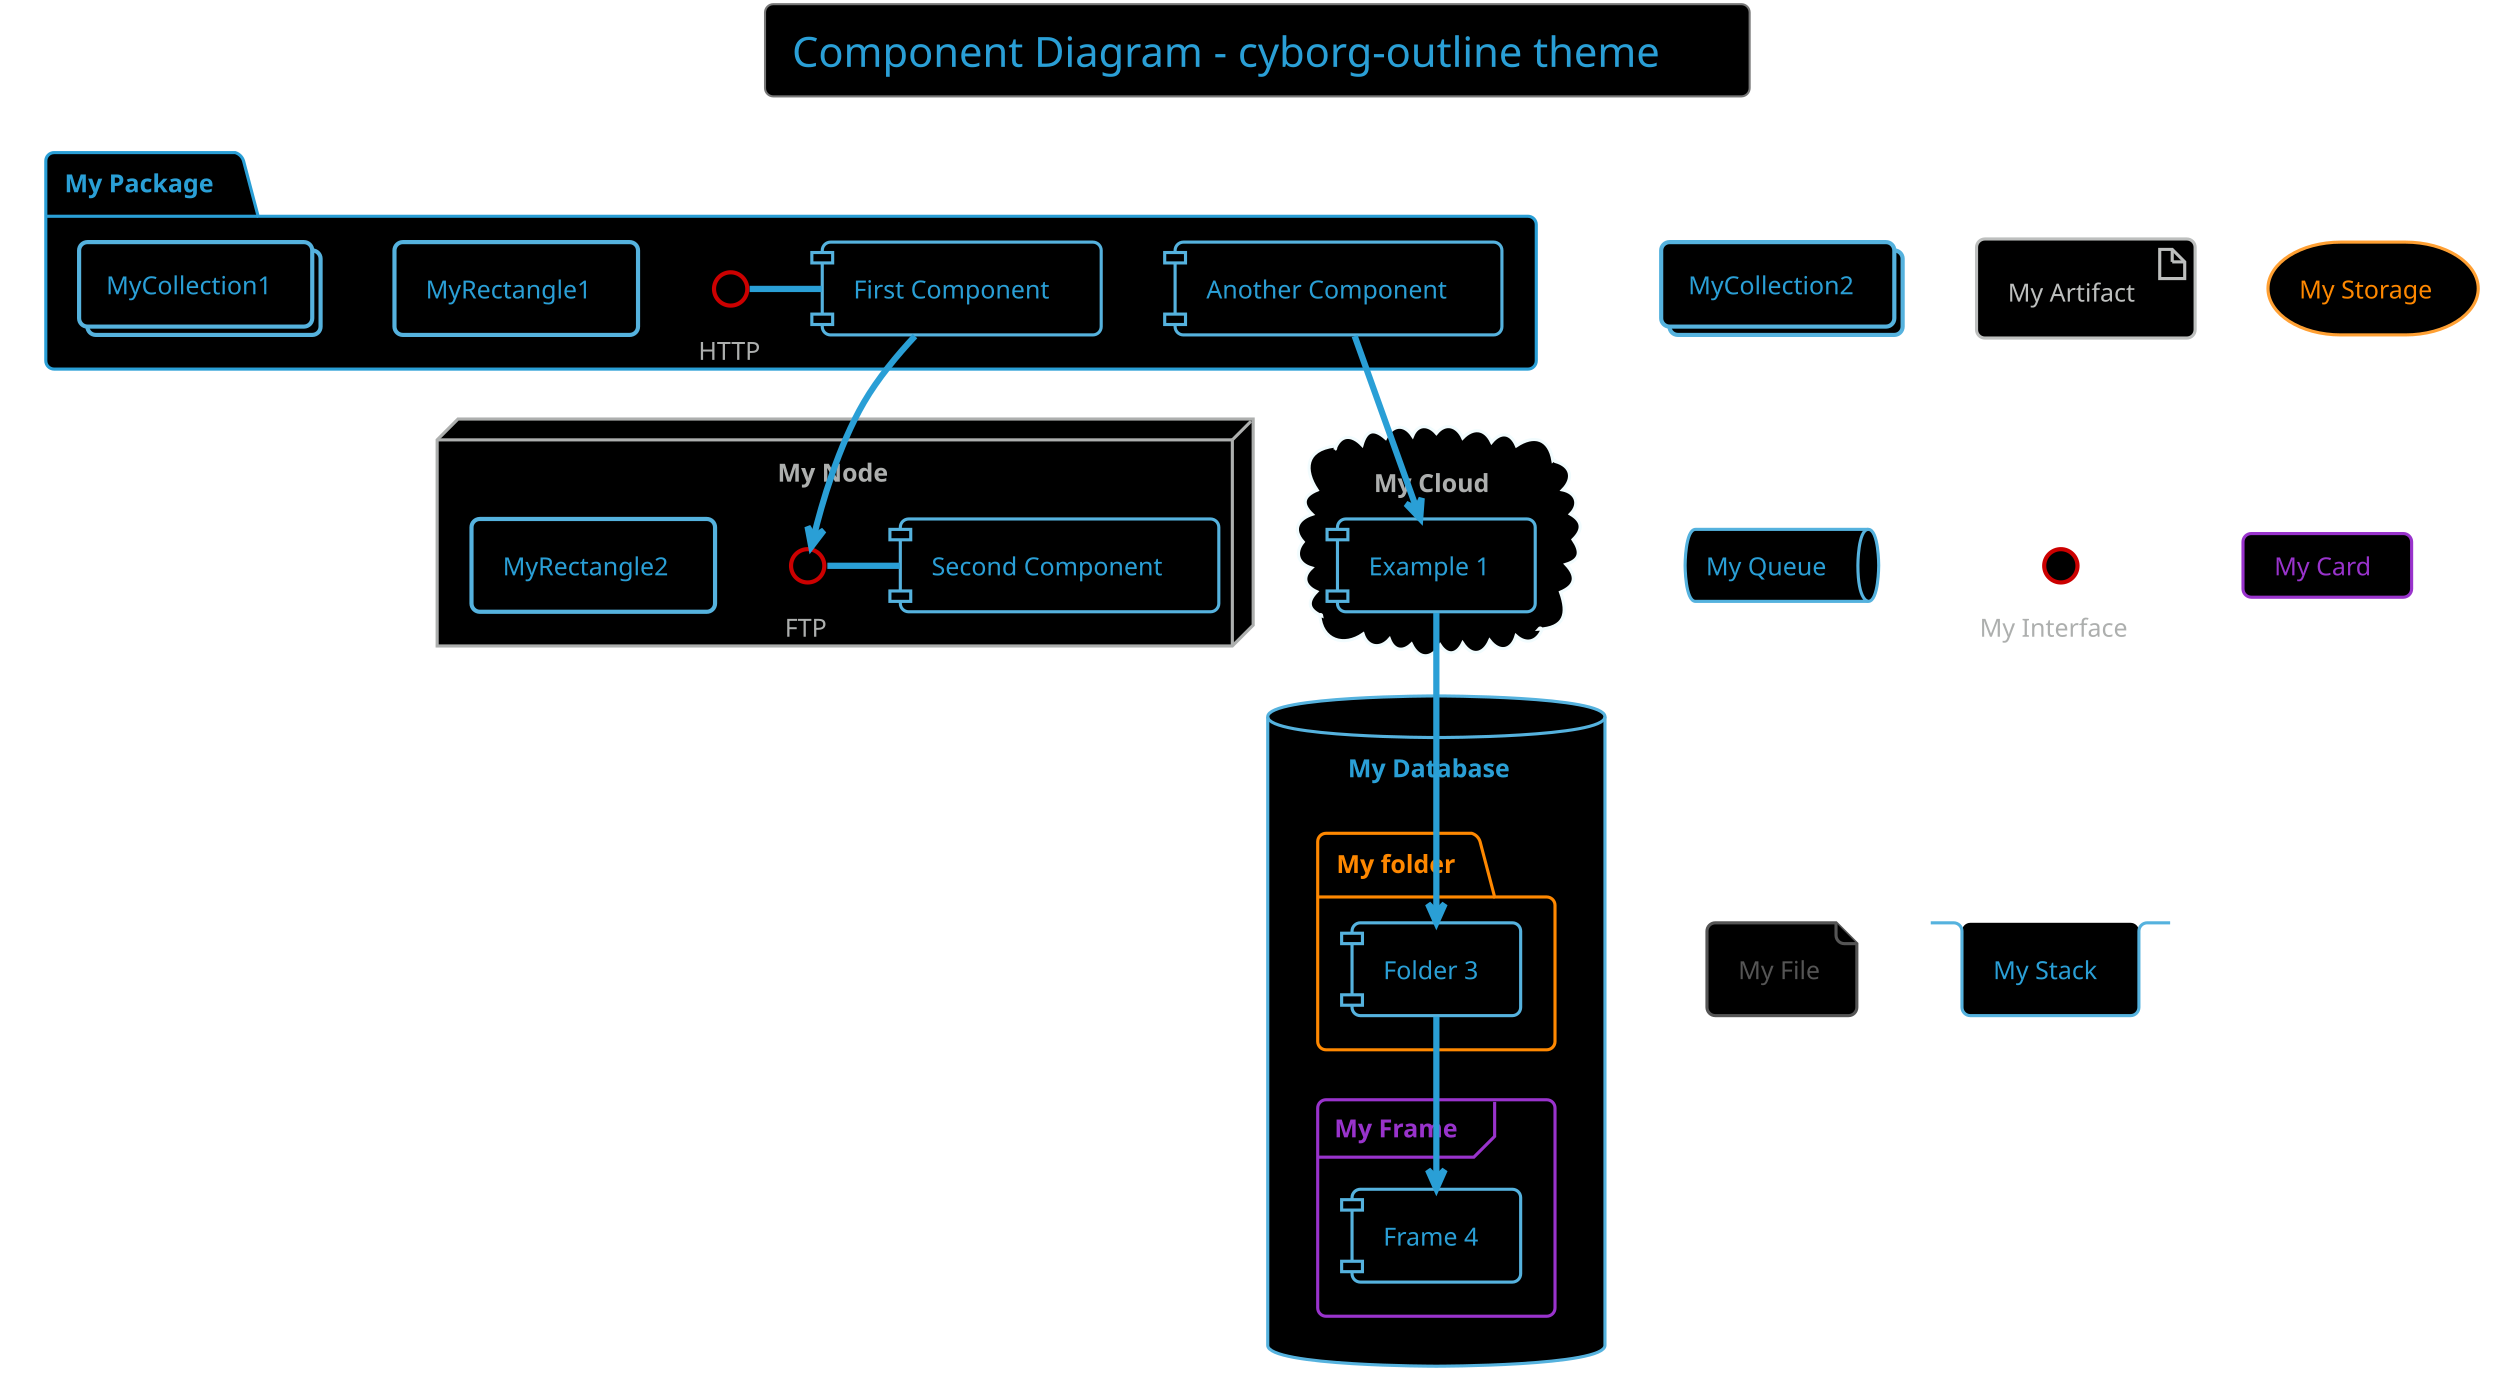
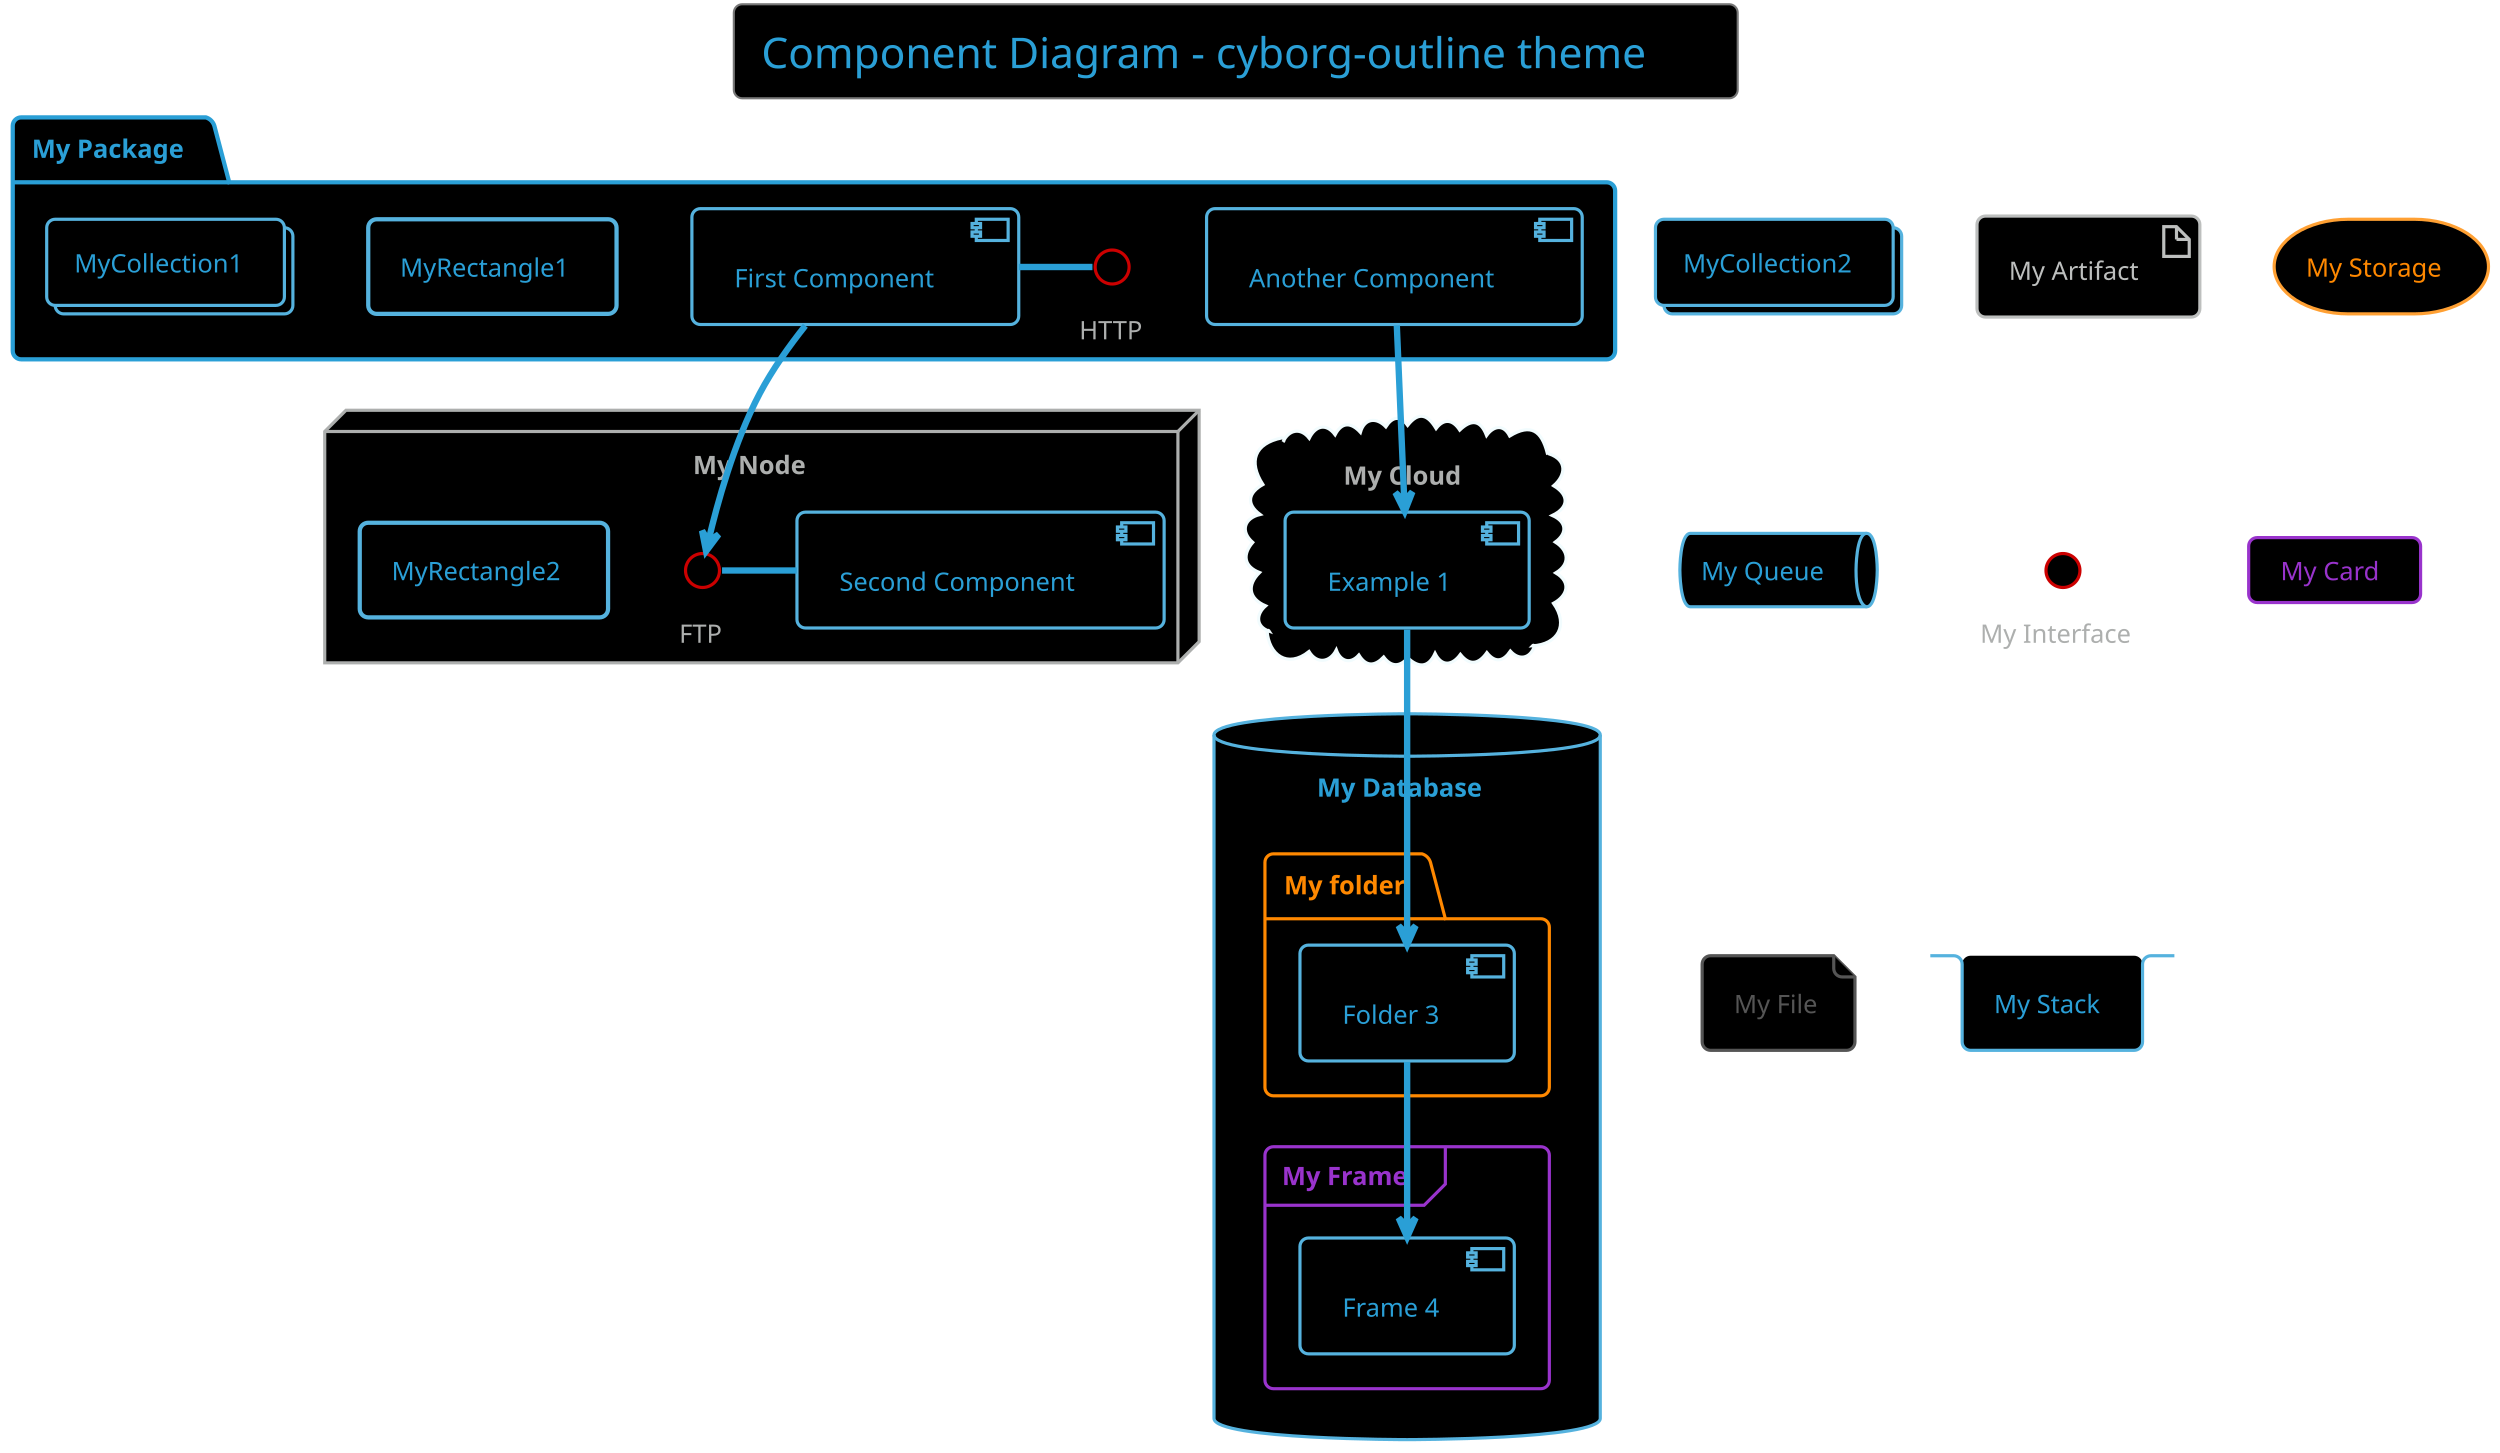
- <svg xmlns="http://www.w3.org/2000/svg" contentScriptType="application/ecmascript" contentStyleType="text/css" height="695.833px" preserveAspectRatio="none" style="width:1251px;height:695px;background:#000000;" version="1.1" viewBox="0 0 1251 695" width="1251.042px" zoomAndPan="magnify">
+ <svg xmlns="http://www.w3.org/2000/svg" contentScriptType="application/ecmascript" contentStyleType="text/css" height="713.542px" preserveAspectRatio="none" style="width:1227px;height:713px;background:#000000;" version="1.1" viewBox="0 0 1227 713" width="1227.083px" zoomAndPan="magnify">
  <defs />
  <g>
-     <rect fill="#000000" height="46.153" rx="4.167" ry="4.167" style="stroke: #777777; stroke-width: 1.042;" width="492.708" x="382.812" y="2.083" />
-     <text fill="#2A9FD6" font-family="Verdana" font-size="20.833" lengthAdjust="spacingAndGlyphs" textLength="465.625" x="396.354" y="33.445">Component Diagram - cyborg-outline theme</text>
-     <path d="M27.083,76.361 L117.708,76.361 A6.25,6.25 0 0 1 121.875,80.528 L129.167,108.219 L764.583,108.219 A4.167,4.167 0 0 1 768.75,112.386 L768.75,180.528 A4.167,4.167 0 0 1 764.583,184.694 L27.083,184.694 A4.167,4.167 0 0 1 22.917,180.528 L22.917,80.528 A4.167,4.167 0 0 1 27.083,76.361 " fill="#000000" style="stroke: #2A9FD6; stroke-width: 1.562;" />
-     <line style="stroke: #2A9FD6; stroke-width: 1.562;" x1="22.917" x2="129.167" y1="108.219" y2="108.219" />
-     <text fill="#2A9FD6" font-family="Verdana" font-size="12.5" font-weight="bold" lengthAdjust="spacingAndGlyphs" textLength="82.292" x="32.292" y="96.22">My Package</text>
-     <polygon fill="#000000" points="218.75,220.111,229.167,209.694,627.083,209.694,627.083,312.819,616.667,323.236,218.75,323.236,218.75,220.111" style="stroke: #ADAFAE; stroke-width: 1.562;" />
-     <line style="stroke: #ADAFAE; stroke-width: 1.562;" x1="616.667" x2="626.042" y1="220.111" y2="210.736" />
-     <line style="stroke: #ADAFAE; stroke-width: 1.562;" x1="218.75" x2="616.667" y1="220.111" y2="220.111" />
-     <line style="stroke: #ADAFAE; stroke-width: 1.562;" x1="616.667" x2="616.667" y1="220.111" y2="323.236" />
-     <text fill="#ADAFAE" font-family="Verdana" font-size="12.5" font-weight="bold" lengthAdjust="spacingAndGlyphs" textLength="59.375" x="389.062" y="241.012">My Node</text>
-     <path d="M667.925,225.047 C670.765,217.118 676.477,217.381 681.581,222.716 C683.749,215.081 687.475,214.2 693.341,219.302 C696.602,212.798 702.547,211.593 706.862,218.216 C709.44,211.876 714.973,212.44 718.764,216.878 C723.478,211.072 729.284,213.263 731.949,219.182 C737.171,213.832 743.013,214.221 746.392,221.32 C750.919,215.904 756.015,216.405 758.819,223.09 C767.63,217.23 775.208,219.357 777.083,230.528 C777.644,230.088 778.184,230.139 778.352,230.932 C786.328,233.231 787.557,239.424 781.943,245.154 C788.464,246.482 790.855,252.214 785.817,257.245 C792.106,260.929 792.105,265.156 787.136,270.004 C790.968,275.701 791.274,280.022 783.577,282.412 C789.108,288.284 788.633,293.039 780.869,296.323 C784.778,307.207 783.08,314.272 769.792,314.903 C770.529,314.003 771.103,314.041 771.63,315.1 C769.045,321.231 763.715,322.724 758.636,318.119 C756.34,325.842 750.213,326.644 745.442,320.468 C742.293,327.648 736.444,328.793 731.915,321.784 C729.144,327.53 724.437,328.625 720.649,322.771 C716.39,329.914 710.041,330.157 706.283,322.292 C701.872,326.526 697.389,325.444 695.278,319.745 C690.82,324.954 684.256,324.079 682.09,317.237 C672.539,323.927 661.235,320.582 660.417,307.611 C660.987,307.304 661.35,307.598 661.43,308.173 C654.902,305.239 653.71,301.445 658.899,296.062 C653.258,293.581 651.237,288.975 656.379,284.202 C649.691,282.332 647.641,276.69 652.147,271.182 C646.438,264.784 649.722,259.63 656.659,257.361 C651.001,251.993 652.353,248.082 659.125,245.243 C652.429,235.164 653.172,225.035 667.708,223.236 C668.636,223.703 668.672,224.38 667.925,225.047 " fill="#000000" style="stroke: #F2FCFE; stroke-width: 1.562;" />
-     <text fill="#ADAFAE" font-family="Verdana" font-size="12.5" font-weight="bold" lengthAdjust="spacingAndGlyphs" textLength="62.5" x="687.5" y="246.22">My Cloud</text>
-     <path d="M634.375,358.653 C634.375,348.236 718.75,348.236 718.75,348.236 C718.75,348.236 803.125,348.236 803.125,358.653 L803.125,673.236 C803.125,683.653 718.75,683.653 718.75,683.653 C718.75,683.653 634.375,683.653 634.375,673.236 L634.375,358.653 " fill="#000000" style="stroke: #55B2DE; stroke-width: 1.562;" />
-     <path d="M634.375,358.653 C634.375,369.069 718.75,369.069 718.75,369.069 C718.75,369.069 803.125,369.069 803.125,358.653 " fill="none" style="stroke: #55B2DE; stroke-width: 1.562;" />
-     <text fill="#2A9FD6" font-family="Verdana" font-size="12.5" font-weight="bold" lengthAdjust="spacingAndGlyphs" textLength="88.542" x="674.479" y="388.928">My Database</text>
-     <path d="M663.542,416.986 L736.458,416.986 A6.25,6.25 0 0 1 740.625,421.153 L747.917,448.844 L773.958,448.844 A4.167,4.167 0 0 1 778.125,453.011 L778.125,521.153 A4.167,4.167 0 0 1 773.958,525.319 L663.542,525.319 A4.167,4.167 0 0 1 659.375,521.153 L659.375,421.153 A4.167,4.167 0 0 1 663.542,416.986 " fill="#000000" style="stroke: #FF8800; stroke-width: 1.562;" />
-     <line style="stroke: #FF8800; stroke-width: 1.562;" x1="659.375" x2="747.917" y1="448.844" y2="448.844" />
-     <text fill="#FF8800" font-family="Verdana" font-size="12.5" font-weight="bold" lengthAdjust="spacingAndGlyphs" textLength="64.583" x="668.75" y="436.845">My folder</text>
-     <rect fill="#000000" height="108.333" rx="4.167" ry="4.167" style="stroke: #9933CC; stroke-width: 1.562;" width="118.75" x="659.375" y="550.319" />
-     <path d="M747.917,551.361 L747.917,568.636 L737.5,579.053 L659.375,579.053 " fill="none" style="stroke: #9933CC; stroke-width: 1.562;" />
-     <text fill="#9933CC" font-family="Verdana" font-size="12.5" font-weight="bold" lengthAdjust="spacingAndGlyphs" textLength="67.708" x="667.708" y="569.137">My Frame</text>
-     <ellipse cx="365.625" cy="144.59" fill="#000000" rx="8.333" ry="8.333" style="stroke: #CC0000; stroke-width: 2.083;" />
-     <text fill="#ADAFAE" font-family="Verdana" font-size="12.5" lengthAdjust="spacingAndGlyphs" textLength="32.292" x="349.479" y="180.074">HTTP</text>
-     <rect fill="#000000" height="46.442" rx="4.167" ry="4.167" style="stroke: #55B2DE; stroke-width: 1.562;" width="139.583" x="411.458" y="121.153" />
-     <rect fill="#000000" height="5.208" style="stroke: #55B2DE; stroke-width: 1.562;" width="10.417" x="406.25" y="126.361" />
-     <rect fill="#000000" height="5.208" style="stroke: #55B2DE; stroke-width: 1.562;" width="10.417" x="406.25" y="157.178" />
-     <text fill="#2A9FD6" font-family="Verdana" font-size="12.5" lengthAdjust="spacingAndGlyphs" textLength="108.333" x="427.083" y="149.345">First Component</text>
-     <rect fill="#000000" height="46.442" rx="4.167" ry="4.167" style="stroke: #55B2DE; stroke-width: 1.562;" width="163.542" x="588.021" y="121.153" />
-     <rect fill="#000000" height="5.208" style="stroke: #55B2DE; stroke-width: 1.562;" width="10.417" x="582.812" y="126.361" />
-     <rect fill="#000000" height="5.208" style="stroke: #55B2DE; stroke-width: 1.562;" width="10.417" x="582.812" y="157.178" />
-     <text fill="#2A9FD6" font-family="Verdana" font-size="12.5" lengthAdjust="spacingAndGlyphs" textLength="132.292" x="603.646" y="149.345">Another Component</text>
-     <rect fill="#000000" height="46.442" rx="4.167" ry="4.167" style="stroke: #55B2DE; stroke-width: 2.083;" width="121.875" x="197.396" y="121.153" />
-     <text fill="#2A9FD6" font-family="Verdana" font-size="12.5" lengthAdjust="spacingAndGlyphs" textLength="90.625" x="213.021" y="149.345">MyRectangle1</text>
-     <rect fill="#000000" height="42.275" rx="4.167" ry="4.167" style="stroke: #55B2DE; stroke-width: 2.083;" width="116.667" x="43.75" y="125.319" />
-     <rect fill="#000000" height="42.275" rx="4.167" ry="4.167" style="stroke: #55B2DE; stroke-width: 2.083;" width="116.667" x="39.583" y="121.153" />
-     <text fill="#2A9FD6" font-family="Verdana" font-size="12.5" lengthAdjust="spacingAndGlyphs" textLength="89.583" x="53.125" y="147.262">MyCollection1</text>
-     <ellipse cx="404.167" cy="283.132" fill="#000000" rx="8.333" ry="8.333" style="stroke: #CC0000; stroke-width: 2.083;" />
-     <text fill="#ADAFAE" font-family="Verdana" font-size="12.5" lengthAdjust="spacingAndGlyphs" textLength="22.917" x="392.708" y="318.616">FTP</text>
-     <rect fill="#000000" height="46.442" rx="4.167" ry="4.167" style="stroke: #55B2DE; stroke-width: 1.562;" width="159.375" x="450.521" y="259.694" />
-     <rect fill="#000000" height="5.208" style="stroke: #55B2DE; stroke-width: 1.562;" width="10.417" x="445.312" y="264.903" />
-     <rect fill="#000000" height="5.208" style="stroke: #55B2DE; stroke-width: 1.562;" width="10.417" x="445.312" y="295.719" />
-     <text fill="#2A9FD6" font-family="Verdana" font-size="12.5" lengthAdjust="spacingAndGlyphs" textLength="128.125" x="466.146" y="287.887">Second Component</text>
-     <rect fill="#000000" height="46.442" rx="4.167" ry="4.167" style="stroke: #55B2DE; stroke-width: 2.083;" width="121.875" x="235.938" y="259.694" />
-     <text fill="#2A9FD6" font-family="Verdana" font-size="12.5" lengthAdjust="spacingAndGlyphs" textLength="90.625" x="251.562" y="287.887">MyRectangle2</text>
-     <rect fill="#000000" height="46.442" rx="4.167" ry="4.167" style="stroke: #55B2DE; stroke-width: 1.562;" width="98.958" x="669.271" y="259.694" />
-     <rect fill="#000000" height="5.208" style="stroke: #55B2DE; stroke-width: 1.562;" width="10.417" x="664.062" y="264.903" />
-     <rect fill="#000000" height="5.208" style="stroke: #55B2DE; stroke-width: 1.562;" width="10.417" x="664.062" y="295.719" />
-     <text fill="#2A9FD6" font-family="Verdana" font-size="12.5" lengthAdjust="spacingAndGlyphs" textLength="67.708" x="684.896" y="287.887">Example 1</text>
-     <rect fill="#000000" height="46.442" rx="4.167" ry="4.167" style="stroke: #55B2DE; stroke-width: 1.562;" width="84.375" x="676.562" y="461.778" />
-     <rect fill="#000000" height="5.208" style="stroke: #55B2DE; stroke-width: 1.562;" width="10.417" x="671.354" y="466.986" />
-     <rect fill="#000000" height="5.208" style="stroke: #55B2DE; stroke-width: 1.562;" width="10.417" x="671.354" y="497.803" />
-     <text fill="#2A9FD6" font-family="Verdana" font-size="12.5" lengthAdjust="spacingAndGlyphs" textLength="53.125" x="692.188" y="489.97">Folder 3</text>
-     <rect fill="#000000" height="46.442" rx="4.167" ry="4.167" style="stroke: #55B2DE; stroke-width: 1.562;" width="84.375" x="676.562" y="595.111" />
-     <rect fill="#000000" height="5.208" style="stroke: #55B2DE; stroke-width: 1.562;" width="10.417" x="671.354" y="600.319" />
-     <rect fill="#000000" height="5.208" style="stroke: #55B2DE; stroke-width: 1.562;" width="10.417" x="671.354" y="631.136" />
-     <text fill="#2A9FD6" font-family="Verdana" font-size="12.5" lengthAdjust="spacingAndGlyphs" textLength="53.125" x="692.188" y="623.303">Frame 4</text>
-     <rect fill="#000000" height="42.275" rx="4.167" ry="4.167" style="stroke: #55B2DE; stroke-width: 2.083;" width="116.667" x="835.417" y="125.319" />
-     <rect fill="#000000" height="42.275" rx="4.167" ry="4.167" style="stroke: #55B2DE; stroke-width: 2.083;" width="116.667" x="831.25" y="121.153" />
-     <text fill="#2A9FD6" font-family="Verdana" font-size="12.5" lengthAdjust="spacingAndGlyphs" textLength="89.583" x="844.792" y="147.262">MyCollection2</text>
-     <rect fill="#000000" height="49.567" rx="4.167" ry="4.167" style="stroke: #BDBFBE; stroke-width: 1.562;" width="109.375" x="989.062" y="119.59" />
-     <polygon fill="#000000" points="1080.729,124.799,1080.729,139.382,1093.229,139.382,1093.229,131.049,1086.979,124.799,1080.729,124.799" style="stroke: #BDBFBE; stroke-width: 1.562;" />
-     <line style="stroke: #BDBFBE; stroke-width: 1.562;" x1="1086.979" x2="1086.979" y1="124.799" y2="131.049" />
-     <line style="stroke: #BDBFBE; stroke-width: 1.562;" x1="1093.229" x2="1086.979" y1="131.049" y2="131.049" />
-     <text fill="#BDBFBE" font-family="Verdana" font-size="12.5" lengthAdjust="spacingAndGlyphs" textLength="67.708" x="1004.688" y="150.907">My Artifact</text>
-     <rect fill="#000000" height="46.442" rx="36.458" ry="36.458" style="stroke: #FFA033; stroke-width: 1.562;" width="105.208" x="1134.896" y="121.153" />
-     <text fill="#FF8800" font-family="Verdana" font-size="12.5" lengthAdjust="spacingAndGlyphs" textLength="73.958" x="1150.521" y="149.345">My Storage</text>
-     <path d="M848.438,264.903 L934.896,264.903 C940.104,264.903 940.104,282.915 940.104,282.915 C940.104,282.915 940.104,300.928 934.896,300.928 L848.438,300.928 C843.229,300.928 843.229,282.915 843.229,282.915 C843.229,282.915 843.229,264.903 848.438,264.903 " fill="#000000" style="stroke: #55B2DE; stroke-width: 1.562;" />
-     <path d="M934.896,264.903 C929.688,264.903 929.688,282.915 929.688,282.915 C929.688,300.928 934.896,300.928 934.896,300.928 " fill="none" style="stroke: #55B2DE; stroke-width: 1.562;" />
-     <text fill="#2A9FD6" font-family="Verdana" font-size="12.5" lengthAdjust="spacingAndGlyphs" textLength="65.625" x="853.646" y="287.887">My Queue</text>
-     <ellipse cx="1031.25" cy="283.132" fill="#000000" rx="8.333" ry="8.333" style="stroke: #CC0000; stroke-width: 2.083;" />
-     <text fill="#ADAFAE" font-family="Verdana" font-size="12.5" lengthAdjust="spacingAndGlyphs" textLength="81.25" x="990.625" y="318.616">My Interface</text>
-     <rect fill="#000000" height="31.858" rx="4.167" ry="4.167" style="stroke: #9933CC; stroke-width: 1.562;" width="84.375" x="1122.396" y="266.986" />
-     <text fill="#9933CC" font-family="Verdana" font-size="12.5" lengthAdjust="spacingAndGlyphs" textLength="53.125" x="1138.021" y="287.887">My Card</text>
-     <path d="M854.167,465.944 L854.167,504.053 A4.167,4.167 0 0 0 858.333,508.219 L925,508.219 A4.167,4.167 0 0 0 929.167,504.053 L929.167,472.194 L918.75,461.778 L858.333,461.778 A4.167,4.167 0 0 0 854.167,465.944 " fill="#000000" style="stroke: #555555; stroke-width: 1.562;" />
-     <path d="M918.75,461.778 L918.75,468.028 A4.167,4.167 0 0 0 922.917,472.194 L929.167,472.194 " fill="#000000" style="stroke: #555555; stroke-width: 1.562;" />
-     <text fill="#555555" font-family="Verdana" font-size="12.5" lengthAdjust="spacingAndGlyphs" textLength="43.75" x="869.792" y="489.97">My File</text>
-     <rect fill="#000000" height="46.442" rx="4.167" ry="4.167" style="stroke: none; stroke-width: 1.562;" width="88.542" x="981.771" y="461.778" />
-     <path d="M966.146,461.778 L977.604,461.778 A4.167,4.167 0 0 1 981.771,465.944 L981.771,504.053 A4.167,4.167 0 0 0 985.938,508.219 L1066.146,508.219 A4.167,4.167 0 0 0 1070.312,504.053 L1070.312,465.944 A4.167,4.167 0 0 1 1074.479,461.778 L1085.938,461.778 " fill="none" style="stroke: #55B2DE; stroke-width: 1.562;" />
-     <text fill="#2A9FD6" font-family="Verdana" font-size="12.5" lengthAdjust="spacingAndGlyphs" textLength="57.292" x="997.396" y="489.97">My Stack</text>
-     <path d="M375.109,144.59 C387.133,144.59 399.157,144.59 411.181,144.59 " fill="none" id="HTTP-First Component" style="stroke: #2A9FD6; stroke-width: 3.125;" />
-     <path d="M414.014,283.132 C426.118,283.132 438.221,283.132 450.325,283.132 " fill="none" id="FTP-Second Component" style="stroke: #2A9FD6; stroke-width: 3.125;" />
-     <path d="M457.856,168.196 C448.926,177.769 439.234,189.458 432.292,201.361 C419.527,223.245 411.28,251.839 407.202,268.464 " fill="none" id="First Component-&gt;FTP" style="stroke: #2A9FD6; stroke-width: 3.125;" />
-     <polygon fill="#2A9FD6" points="405.978,273.616,412.199,265.458,407.182,268.549,404.091,263.532,405.978,273.616" style="stroke: #2A9FD6; stroke-width: 3.125;" />
-     <path d="M677.876,168.165 C686.38,191.868 699.771,229.189 708.89,254.606 " fill="none" id="Another Component-&gt;Example 1" style="stroke: #2A9FD6; stroke-width: 3.125;" />
-     <polygon fill="#2A9FD6" points="710.653,259.524,711.409,249.292,708.894,254.621,703.565,252.107,710.653,259.524" style="stroke: #2A9FD6; stroke-width: 3.125;" />
-     <path d="M718.75,306.728 C718.75,343.436 718.75,416.018 718.75,456.041 " fill="none" id="Example 1-&gt;Folder 3" style="stroke: #2A9FD6; stroke-width: 3.125;" />
-     <polygon fill="#2A9FD6" points="718.75,461.703,722.917,452.328,718.75,456.494,714.583,452.328,718.75,461.703" style="stroke: #2A9FD6; stroke-width: 3.125;" />
-     <path d="M718.75,508.819 C718.75,531.169 718.75,565.451 718.75,589.523 " fill="none" id="Folder 3-&gt;Frame 4" style="stroke: #2A9FD6; stroke-width: 3.125;" />
-     <polygon fill="#2A9FD6" points="718.75,594.8,722.917,585.425,718.75,589.591,714.583,585.425,718.75,594.8" style="stroke: #2A9FD6; stroke-width: 3.125;" />
+     <rect fill="#000000" height="46.153" rx="4.167" ry="4.167" style="stroke:#777777;stroke-width:1.042;" width="492.708" x="360.156" y="2.083" />
+     <text fill="#2A9FD6" font-family="Verdana" font-size="20.833" lengthAdjust="spacing" textLength="465.625" x="373.698" y="33.445">Component Diagram - cyborg-outline theme</text>
+     <path d="M10.417,57.611 L101.042,57.611 A6.25,6.25 0 0 1 105.208,61.778 L112.5,89.469 L788.542,89.469 A4.167,4.167 0 0 1 792.708,93.636 L792.708,172.194 A4.167,4.167 0 0 1 788.542,176.361 L10.417,176.361 A4.167,4.167 0 0 1 6.25,172.194 L6.25,61.778 A4.167,4.167 0 0 1 10.417,57.611 " fill="#000000" style="stroke:#2A9FD6;stroke-width:2.083;" />
+     <line style="stroke:#2A9FD6;stroke-width:2.083;" x1="6.25" x2="112.5" y1="89.469" y2="89.469" />
+     <text fill="#2A9FD6" font-family="Verdana" font-size="12.5" font-weight="bold" lengthAdjust="spacing" textLength="82.292" x="15.625" y="77.47">My Package</text>
+     <polygon fill="#000000" points="159.375,211.778,169.792,201.361,588.542,201.361,588.542,314.903,578.125,325.319,159.375,325.319,159.375,211.778" style="stroke:#ADAFAE;stroke-width:1.562;" />
+     <line style="stroke:#ADAFAE;stroke-width:1.562;" x1="578.125" x2="588.542" y1="211.778" y2="201.361" />
+     <line style="stroke:#ADAFAE;stroke-width:1.562;" x1="159.375" x2="578.125" y1="211.778" y2="211.778" />
+     <line style="stroke:#ADAFAE;stroke-width:1.562;" x1="578.125" x2="578.125" y1="211.778" y2="325.319" />
+     <text fill="#ADAFAE" font-family="Verdana" font-size="12.5" font-weight="bold" lengthAdjust="spacing" textLength="59.375" x="340.104" y="232.678">My Node</text>
+     <path d="M629.72,216.888 C632.437,210.972 638.245,209.587 642.566,215.082 C645.495,209.156 650.725,207.325 655.268,213.369 C658.659,206.878 663.207,207.338 667.682,212.182 C669.681,205.188 675.593,204.683 680.16,209.46 C683.284,204.619 687.096,203.584 690.867,208.77 C696.427,201.708 700.792,203.594 704.834,210.31 C708.808,205.1 713.142,206.013 716.439,211.075 C722.069,205.693 726.63,205.966 729.615,213.727 C732.956,209.084 737.879,207.929 740.978,213.984 C751.399,207.637 756.574,211.465 759.375,222.194 C759.913,221.87 760.314,222.132 760.294,222.743 C769.261,225.812 768.602,233.168 762.548,238.399 C770.269,243.03 770.017,249.067 761.893,252.987 C768.851,256.043 769.479,261.538 763.347,266.05 C769.935,270.191 770.851,276.833 763.574,281.183 C771.454,285.894 769.204,292.478 762.469,296.107 C770.008,306.825 764.674,316.282 752.083,316.986 C752.437,316.603 752.896,316.523 753.128,317.116 C751.044,323.223 745.648,324.368 741.303,319.567 C737.818,324.652 733.911,325.57 729.759,320.311 C725.806,325.87 721.497,327.06 716.77,321.191 C712.868,326.551 707.755,327.473 704.329,320.703 C700.977,327.896 696.209,327.805 690.912,322.851 C687.006,327.509 682.723,327.341 679.115,322.481 C674.672,327.078 670.53,327.311 666.932,321.492 C662.633,326.287 657.843,324.51 655.866,319 C652.713,325.195 646.348,326.095 642.466,319.781 C631.751,328.306 622.75,321.258 621.875,309.694 C622.304,309.163 622.667,309.339 622.97,309.829 C616.127,307.437 616.477,301.421 621.166,297.36 C612.854,293.817 611.896,287.217 618.181,281.009 C610.422,277.98 609.734,272.143 614.851,266.215 C608.584,260.748 610.714,254.315 618.435,252.505 C611.336,247.169 612.768,241.801 619.824,237.802 C612.584,226.544 615.638,217.687 629.167,214.903 C630.418,215.182 630.624,216.008 629.72,216.888 " fill="#000000" style="stroke:#F2FCFE;stroke-width:1.562;" />
+     <text fill="#ADAFAE" font-family="Verdana" font-size="12.5" font-weight="bold" lengthAdjust="spacing" textLength="62.5" x="659.375" y="237.887">My Cloud</text>
+     <path d="M595.833,360.736 C595.833,350.319 690.625,350.319 690.625,350.319 C690.625,350.319 785.417,350.319 785.417,360.736 L785.417,696.153 C785.417,706.569 690.625,706.569 690.625,706.569 C690.625,706.569 595.833,706.569 595.833,696.153 L595.833,360.736 " fill="#000000" style="stroke:#55B2DE;stroke-width:1.562;" />
+     <path d="M595.833,360.736 C595.833,371.153 690.625,371.153 690.625,371.153 C690.625,371.153 785.417,371.153 785.417,360.736 " fill="none" style="stroke:#55B2DE;stroke-width:1.562;" />
+     <text fill="#2A9FD6" font-family="Verdana" font-size="12.5" font-weight="bold" lengthAdjust="spacing" textLength="88.542" x="646.354" y="391.012">My Database</text>
+     <path d="M625,419.069 L697.917,419.069 A6.25,6.25 0 0 1 702.083,423.236 L709.375,450.928 L756.25,450.928 A4.167,4.167 0 0 1 760.417,455.094 L760.417,533.653 A4.167,4.167 0 0 1 756.25,537.819 L625,537.819 A4.167,4.167 0 0 1 620.833,533.653 L620.833,423.236 A4.167,4.167 0 0 1 625,419.069 " fill="#000000" style="stroke:#FF8800;stroke-width:1.562;" />
+     <line style="stroke:#FF8800;stroke-width:1.562;" x1="620.833" x2="709.375" y1="450.928" y2="450.928" />
+     <text fill="#FF8800" font-family="Verdana" font-size="12.5" font-weight="bold" lengthAdjust="spacing" textLength="64.583" x="630.208" y="438.928">My folder</text>
+     <rect fill="#000000" height="118.75" rx="4.167" ry="4.167" style="stroke:#9933CC;stroke-width:1.562;" width="139.583" x="620.833" y="562.819" />
+     <path d="M709.375,562.819 L709.375,581.136 L698.958,591.553 L620.833,591.553 " fill="none" style="stroke:#9933CC;stroke-width:1.562;" />
+     <text fill="#9933CC" font-family="Verdana" font-size="12.5" font-weight="bold" lengthAdjust="spacing" textLength="67.708" x="629.167" y="581.637">My Frame</text>
+     <ellipse cx="545.833" cy="131.049" fill="#000000" rx="8.333" ry="8.333" style="stroke:#CC0000;stroke-width:1.562;" />
+     <text fill="#ADAFAE" font-family="Verdana" font-size="12.5" lengthAdjust="spacing" textLength="32.292" x="529.688" y="166.532">HTTP</text>
+     <rect fill="#000000" height="56.858" rx="4.167" ry="4.167" style="stroke:#55B2DE;stroke-width:1.562;" width="160.417" x="339.583" y="102.403" />
+     <rect fill="#000000" height="10.417" style="stroke:#55B2DE;stroke-width:1.562;" width="15.625" x="479.167" y="107.611" />
+     <rect fill="#000000" height="2.083" style="stroke:#55B2DE;stroke-width:1.562;" width="4.167" x="477.083" y="109.694" />
+     <rect fill="#000000" height="2.083" style="stroke:#55B2DE;stroke-width:1.562;" width="4.167" x="477.083" y="113.861" />
+     <text fill="#2A9FD6" font-family="Verdana" font-size="12.5" lengthAdjust="spacing" textLength="108.333" x="360.417" y="141.012">First Component</text>
+     <rect fill="#000000" height="56.858" rx="4.167" ry="4.167" style="stroke:#55B2DE;stroke-width:1.562;" width="184.375" x="592.188" y="102.403" />
+     <rect fill="#000000" height="10.417" style="stroke:#55B2DE;stroke-width:1.562;" width="15.625" x="755.729" y="107.611" />
+     <rect fill="#000000" height="2.083" style="stroke:#55B2DE;stroke-width:1.562;" width="4.167" x="753.646" y="109.694" />
+     <rect fill="#000000" height="2.083" style="stroke:#55B2DE;stroke-width:1.562;" width="4.167" x="753.646" y="113.861" />
+     <text fill="#2A9FD6" font-family="Verdana" font-size="12.5" lengthAdjust="spacing" textLength="132.292" x="613.021" y="141.012">Another Component</text>
+     <rect fill="#000000" height="46.442" rx="4.167" ry="4.167" style="stroke:#55B2DE;stroke-width:2.083;" width="121.875" x="180.729" y="107.611" />
+     <text fill="#2A9FD6" font-family="Verdana" font-size="12.5" lengthAdjust="spacing" textLength="90.625" x="196.354" y="135.803">MyRectangle1</text>
+     <rect fill="#000000" height="42.275" rx="4.167" ry="4.167" style="stroke:#55B2DE;stroke-width:1.562;" width="116.667" x="27.083" y="111.778" />
+     <rect fill="#000000" height="42.275" rx="4.167" ry="4.167" style="stroke:#55B2DE;stroke-width:1.562;" width="116.667" x="22.917" y="107.611" />
+     <text fill="#2A9FD6" font-family="Verdana" font-size="12.5" lengthAdjust="spacing" textLength="89.583" x="36.458" y="133.72">MyCollection1</text>
+     <ellipse cx="344.792" cy="280.007" fill="#000000" rx="8.333" ry="8.333" style="stroke:#CC0000;stroke-width:1.562;" />
+     <text fill="#ADAFAE" font-family="Verdana" font-size="12.5" lengthAdjust="spacing" textLength="22.917" x="333.333" y="315.491">FTP</text>
+     <rect fill="#000000" height="56.858" rx="4.167" ry="4.167" style="stroke:#55B2DE;stroke-width:1.562;" width="180.208" x="391.146" y="251.361" />
+     <rect fill="#000000" height="10.417" style="stroke:#55B2DE;stroke-width:1.562;" width="15.625" x="550.521" y="256.569" />
+     <rect fill="#000000" height="2.083" style="stroke:#55B2DE;stroke-width:1.562;" width="4.167" x="548.438" y="258.653" />
+     <rect fill="#000000" height="2.083" style="stroke:#55B2DE;stroke-width:1.562;" width="4.167" x="548.438" y="262.819" />
+     <text fill="#2A9FD6" font-family="Verdana" font-size="12.5" lengthAdjust="spacing" textLength="128.125" x="411.979" y="289.97">Second Component</text>
+     <rect fill="#000000" height="46.442" rx="4.167" ry="4.167" style="stroke:#55B2DE;stroke-width:2.083;" width="121.875" x="176.562" y="256.569" />
+     <text fill="#2A9FD6" font-family="Verdana" font-size="12.5" lengthAdjust="spacing" textLength="90.625" x="192.188" y="284.762">MyRectangle2</text>
+     <rect fill="#000000" height="56.858" rx="4.167" ry="4.167" style="stroke:#55B2DE;stroke-width:1.562;" width="119.792" x="630.729" y="251.361" />
+     <rect fill="#000000" height="10.417" style="stroke:#55B2DE;stroke-width:1.562;" width="15.625" x="729.688" y="256.569" />
+     <rect fill="#000000" height="2.083" style="stroke:#55B2DE;stroke-width:1.562;" width="4.167" x="727.604" y="258.653" />
+     <rect fill="#000000" height="2.083" style="stroke:#55B2DE;stroke-width:1.562;" width="4.167" x="727.604" y="262.819" />
+     <text fill="#2A9FD6" font-family="Verdana" font-size="12.5" lengthAdjust="spacing" textLength="67.708" x="651.562" y="289.97">Example 1</text>
+     <rect fill="#000000" height="56.858" rx="4.167" ry="4.167" style="stroke:#55B2DE;stroke-width:1.562;" width="105.208" x="638.021" y="463.861" />
+     <rect fill="#000000" height="10.417" style="stroke:#55B2DE;stroke-width:1.562;" width="15.625" x="722.396" y="469.069" />
+     <rect fill="#000000" height="2.083" style="stroke:#55B2DE;stroke-width:1.562;" width="4.167" x="720.312" y="471.153" />
+     <rect fill="#000000" height="2.083" style="stroke:#55B2DE;stroke-width:1.562;" width="4.167" x="720.312" y="475.319" />
+     <text fill="#2A9FD6" font-family="Verdana" font-size="12.5" lengthAdjust="spacing" textLength="53.125" x="658.854" y="502.47">Folder 3</text>
+     <rect fill="#000000" height="56.858" rx="4.167" ry="4.167" style="stroke:#55B2DE;stroke-width:1.562;" width="105.208" x="638.021" y="607.611" />
+     <rect fill="#000000" height="10.417" style="stroke:#55B2DE;stroke-width:1.562;" width="15.625" x="722.396" y="612.819" />
+     <rect fill="#000000" height="2.083" style="stroke:#55B2DE;stroke-width:1.562;" width="4.167" x="720.312" y="614.903" />
+     <rect fill="#000000" height="2.083" style="stroke:#55B2DE;stroke-width:1.562;" width="4.167" x="720.312" y="619.069" />
+     <text fill="#2A9FD6" font-family="Verdana" font-size="12.5" lengthAdjust="spacing" textLength="53.125" x="658.854" y="646.22">Frame 4</text>
+     <rect fill="#000000" height="42.275" rx="4.167" ry="4.167" style="stroke:#55B2DE;stroke-width:1.562;" width="116.667" x="816.667" y="111.778" />
+     <rect fill="#000000" height="42.275" rx="4.167" ry="4.167" style="stroke:#55B2DE;stroke-width:1.562;" width="116.667" x="812.5" y="107.611" />
+     <text fill="#2A9FD6" font-family="Verdana" font-size="12.5" lengthAdjust="spacing" textLength="89.583" x="826.042" y="133.72">MyCollection2</text>
+     <rect fill="#000000" height="49.567" rx="4.167" ry="4.167" style="stroke:#BDBFBE;stroke-width:1.562;" width="109.375" x="970.312" y="106.049" />
+     <polygon fill="#000000" points="1061.979,111.257,1061.979,125.84,1074.479,125.84,1074.479,117.507,1068.229,111.257,1061.979,111.257" style="stroke:#BDBFBE;stroke-width:1.562;" />
+     <line style="stroke:#BDBFBE;stroke-width:1.562;" x1="1068.229" x2="1068.229" y1="111.257" y2="117.507" />
+     <line style="stroke:#BDBFBE;stroke-width:1.562;" x1="1074.479" x2="1068.229" y1="117.507" y2="117.507" />
+     <text fill="#BDBFBE" font-family="Verdana" font-size="12.5" lengthAdjust="spacing" textLength="67.708" x="985.938" y="137.366">My Artifact</text>
+     <rect fill="#000000" height="46.442" rx="36.458" ry="36.458" style="stroke:#FFA033;stroke-width:1.562;" width="105.208" x="1116.146" y="107.611" />
+     <text fill="#FF8800" font-family="Verdana" font-size="12.5" lengthAdjust="spacing" textLength="73.958" x="1131.771" y="135.803">My Storage</text>
+     <path d="M829.688,261.778 L916.146,261.778 C921.354,261.778 921.354,279.79 921.354,279.79 C921.354,279.79 921.354,297.803 916.146,297.803 L829.688,297.803 C824.479,297.803 824.479,279.79 824.479,279.79 C824.479,279.79 824.479,261.778 829.688,261.778 " fill="#000000" style="stroke:#55B2DE;stroke-width:1.562;" />
+     <path d="M916.146,261.778 C910.938,261.778 910.938,279.79 910.938,279.79 C910.938,297.803 916.146,297.803 916.146,297.803 " fill="none" style="stroke:#55B2DE;stroke-width:1.562;" />
+     <text fill="#2A9FD6" font-family="Verdana" font-size="12.5" lengthAdjust="spacing" textLength="65.625" x="834.896" y="284.762">My Queue</text>
+     <ellipse cx="1012.5" cy="280.007" fill="#000000" rx="8.333" ry="8.333" style="stroke:#CC0000;stroke-width:1.562;" />
+     <text fill="#ADAFAE" font-family="Verdana" font-size="12.5" lengthAdjust="spacing" textLength="81.25" x="971.875" y="315.491">My Interface</text>
+     <rect fill="#000000" height="31.858" rx="4.167" ry="4.167" style="stroke:#9933CC;stroke-width:1.562;" width="84.375" x="1103.646" y="263.861" />
+     <text fill="#9933CC" font-family="Verdana" font-size="12.5" lengthAdjust="spacing" textLength="53.125" x="1119.271" y="284.762">My Card</text>
+     <path d="M835.417,473.236 L835.417,511.344 A4.167,4.167 0 0 0 839.583,515.511 L906.25,515.511 A4.167,4.167 0 0 0 910.417,511.344 L910.417,479.486 L900,469.069 L839.583,469.069 A4.167,4.167 0 0 0 835.417,473.236 " fill="#000000" style="stroke:#555555;stroke-width:1.562;" />
+     <path d="M900,469.069 L900,475.319 A4.167,4.167 0 0 0 904.167,479.486 L910.417,479.486 " fill="#000000" style="stroke:#555555;stroke-width:1.562;" />
+     <text fill="#555555" font-family="Verdana" font-size="12.5" lengthAdjust="spacing" textLength="43.75" x="851.042" y="497.262">My File</text>
+     <rect fill="#000000" height="46.442" rx="4.167" ry="4.167" style="stroke:none;stroke-width:1.562;" width="88.542" x="963.021" y="469.069" />
+     <path d="M947.396,469.069 L958.854,469.069 A4.167,4.167 0 0 1 963.021,473.236 L963.021,511.344 A4.167,4.167 0 0 0 967.188,515.511 L1047.396,515.511 A4.167,4.167 0 0 0 1051.562,511.344 L1051.562,473.236 A4.167,4.167 0 0 1 1055.729,469.069 L1067.188,469.069 " fill="none" style="stroke:#55B2DE;stroke-width:1.562;" />
+     <text fill="#2A9FD6" font-family="Verdana" font-size="12.5" lengthAdjust="spacing" textLength="57.292" x="978.646" y="497.262">My Stack</text>
+     <path d="M536.177,131.049 C524.135,131.049 512.083,131.049 500.042,131.049 " fill="none" id="HTTP-First Component" style="stroke:#2A9FD6;stroke-width:3.125;" />
+     <path d="M354.385,280.007 C366.615,280.007 378.833,280.007 391.062,280.007 " fill="none" id="FTP-Second Component" style="stroke:#2A9FD6;stroke-width:3.125;" />
+     <path d="M395.25,159.861 C387.323,169.819 379.031,181.465 372.917,193.028 C360.271,216.976 351.896,247.663 347.781,265.142 " fill="none" id="First Component-to-FTP" style="stroke:#2A9FD6;stroke-width:3.125;" />
+     <polygon fill="#2A9FD6" points="346.542,270.538,352.689,262.324,347.7,265.46,344.564,260.471,346.542,270.538" style="stroke:#2A9FD6;stroke-width:3.125;" />
+     <path d="M685.552,159.715 C686.583,184.08 688.104,219.632 689.208,245.58 " fill="none" id="Another Component-to-Example 1" style="stroke:#2A9FD6;stroke-width:3.125;" />
+     <polygon fill="#2A9FD6" points="689.438,250.965,693.198,241.42,689.214,245.762,684.872,241.778,689.438,250.965" style="stroke:#2A9FD6;stroke-width:3.125;" />
+     <path d="M690.625,308.986 C690.625,347.611 690.625,417.194 690.625,458.372 " fill="none" id="Example 1-to-Folder 3" style="stroke:#2A9FD6;stroke-width:3.125;" />
+     <polygon fill="#2A9FD6" points="690.625,463.747,694.792,454.372,690.625,458.538,686.458,454.372,690.625,463.747" style="stroke:#2A9FD6;stroke-width:3.125;" />
+     <path d="M690.625,521.205 C690.625,544.257 690.625,577.184 690.625,601.736 " fill="none" id="Folder 3-to-Frame 4" style="stroke:#2A9FD6;stroke-width:3.125;" />
+     <polygon fill="#2A9FD6" points="690.625,607.153,694.792,597.778,690.625,601.944,686.458,597.778,690.625,607.153" style="stroke:#2A9FD6;stroke-width:3.125;" />
  </g>
</svg>
